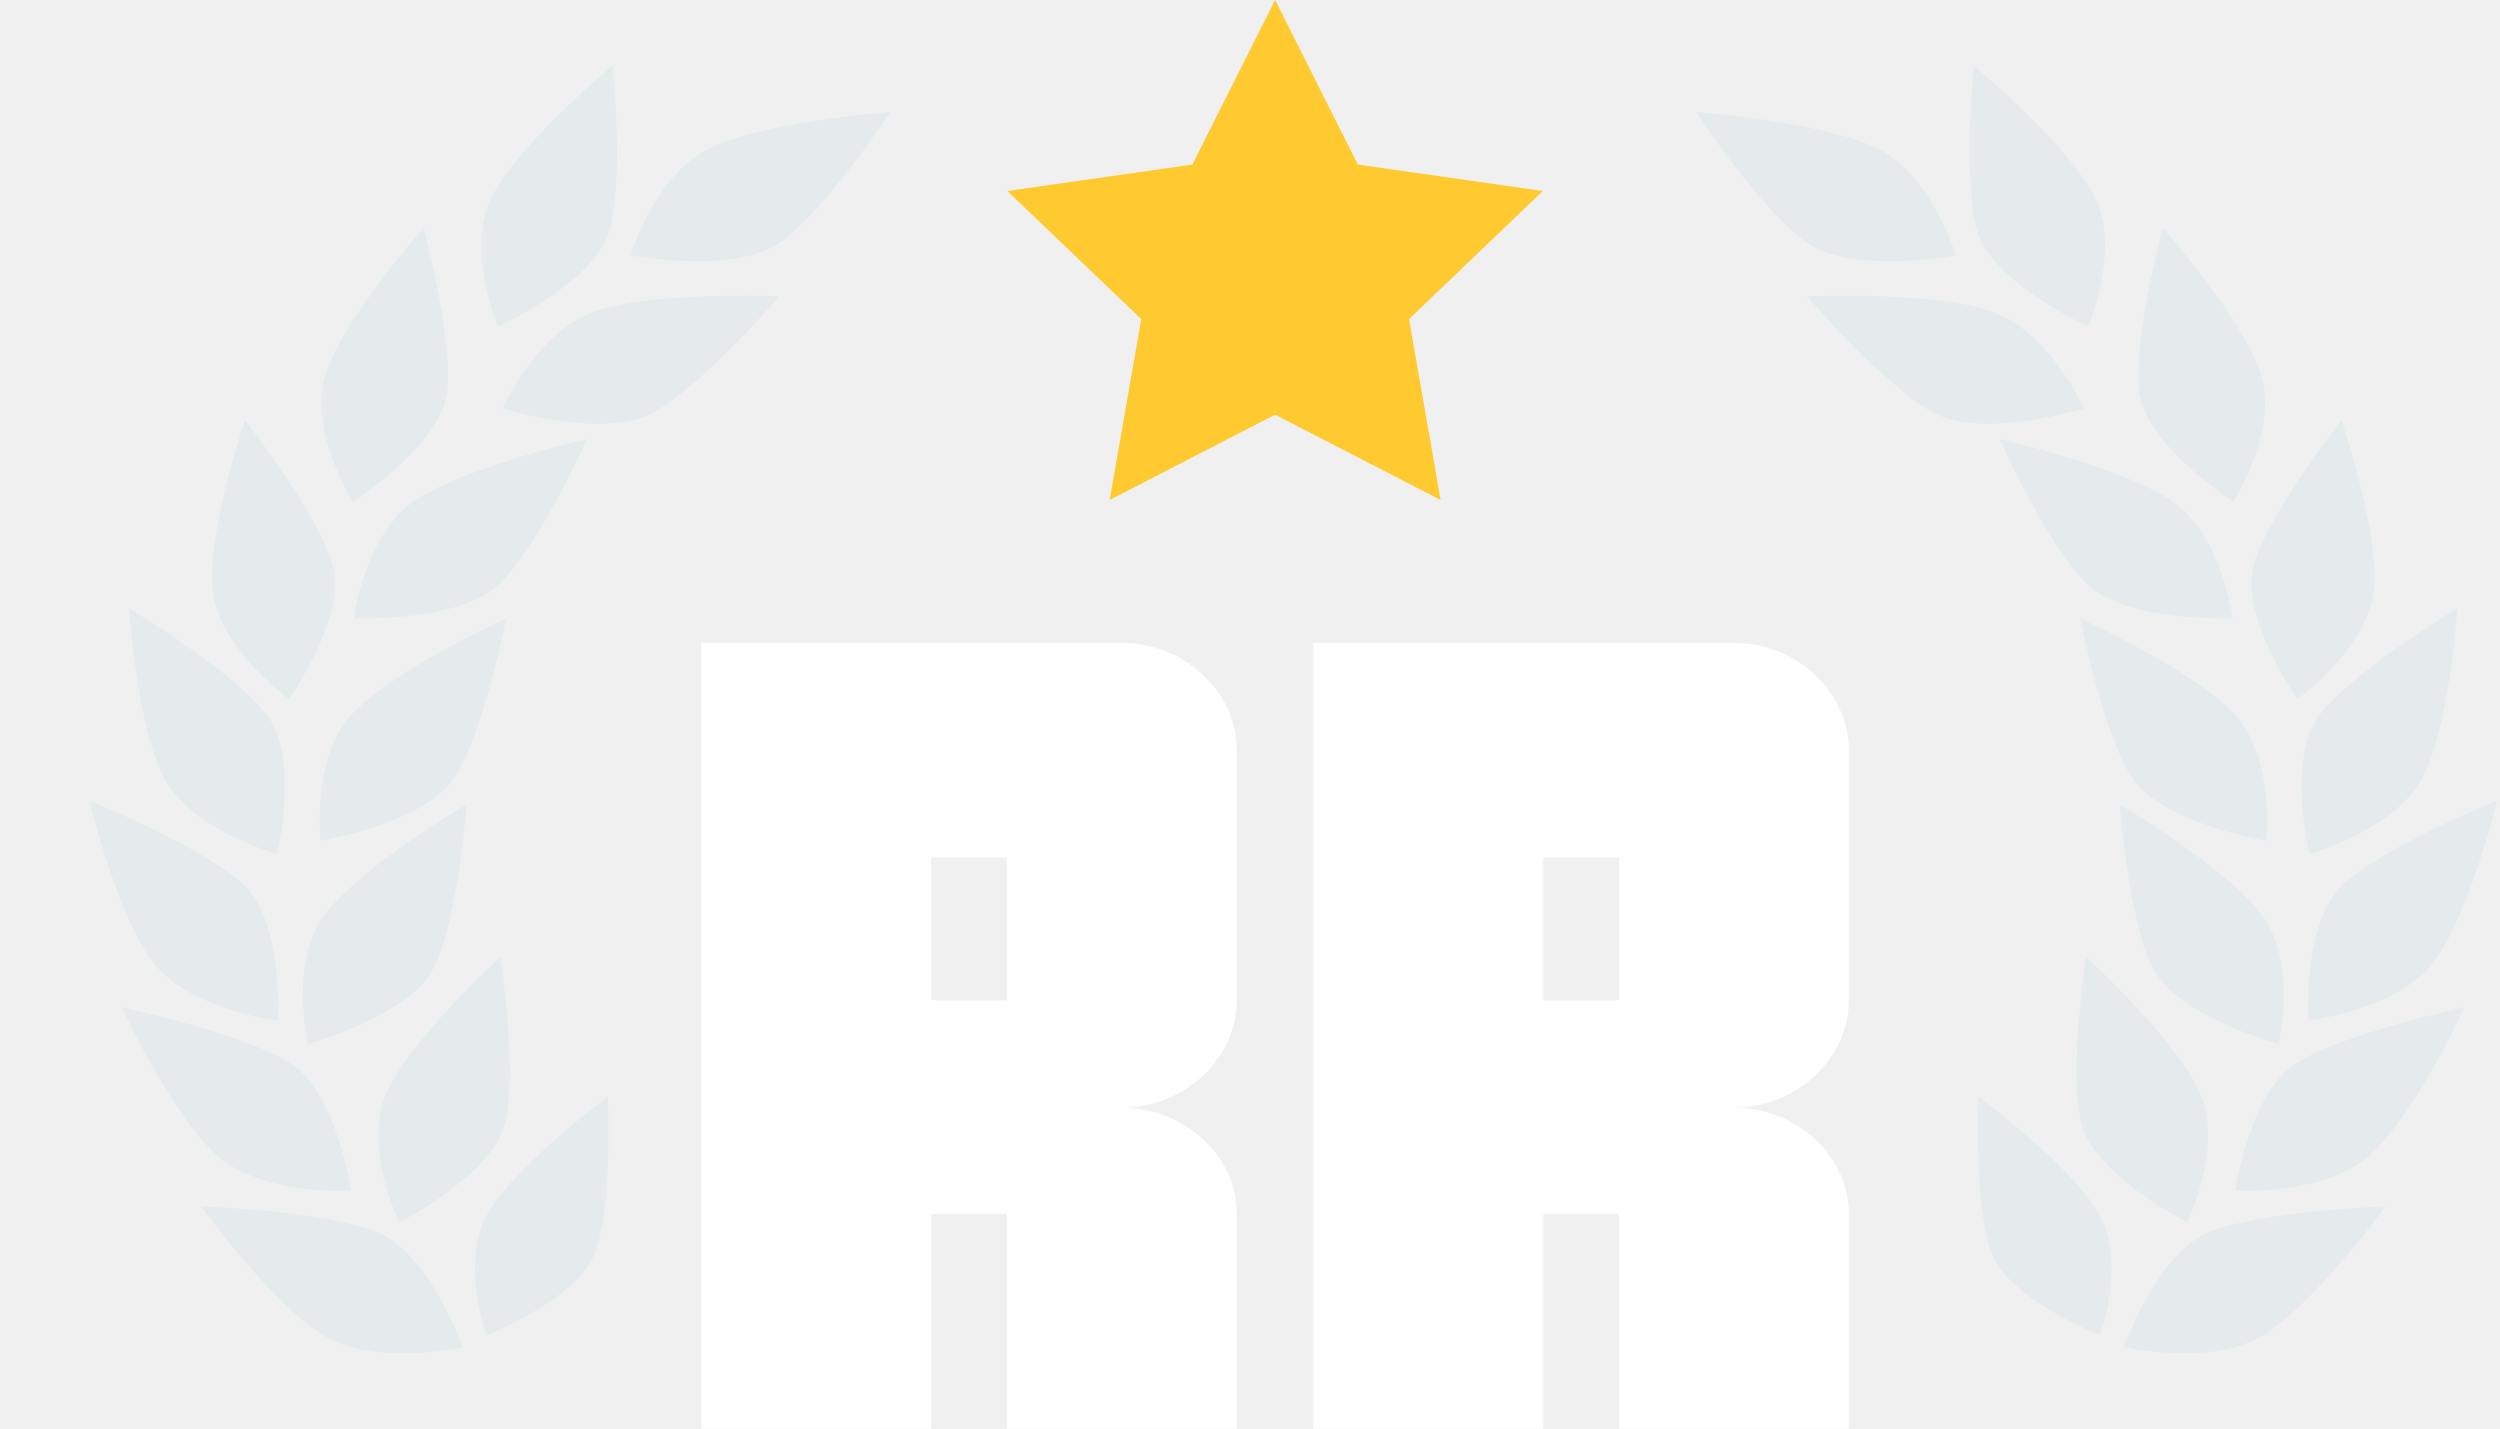
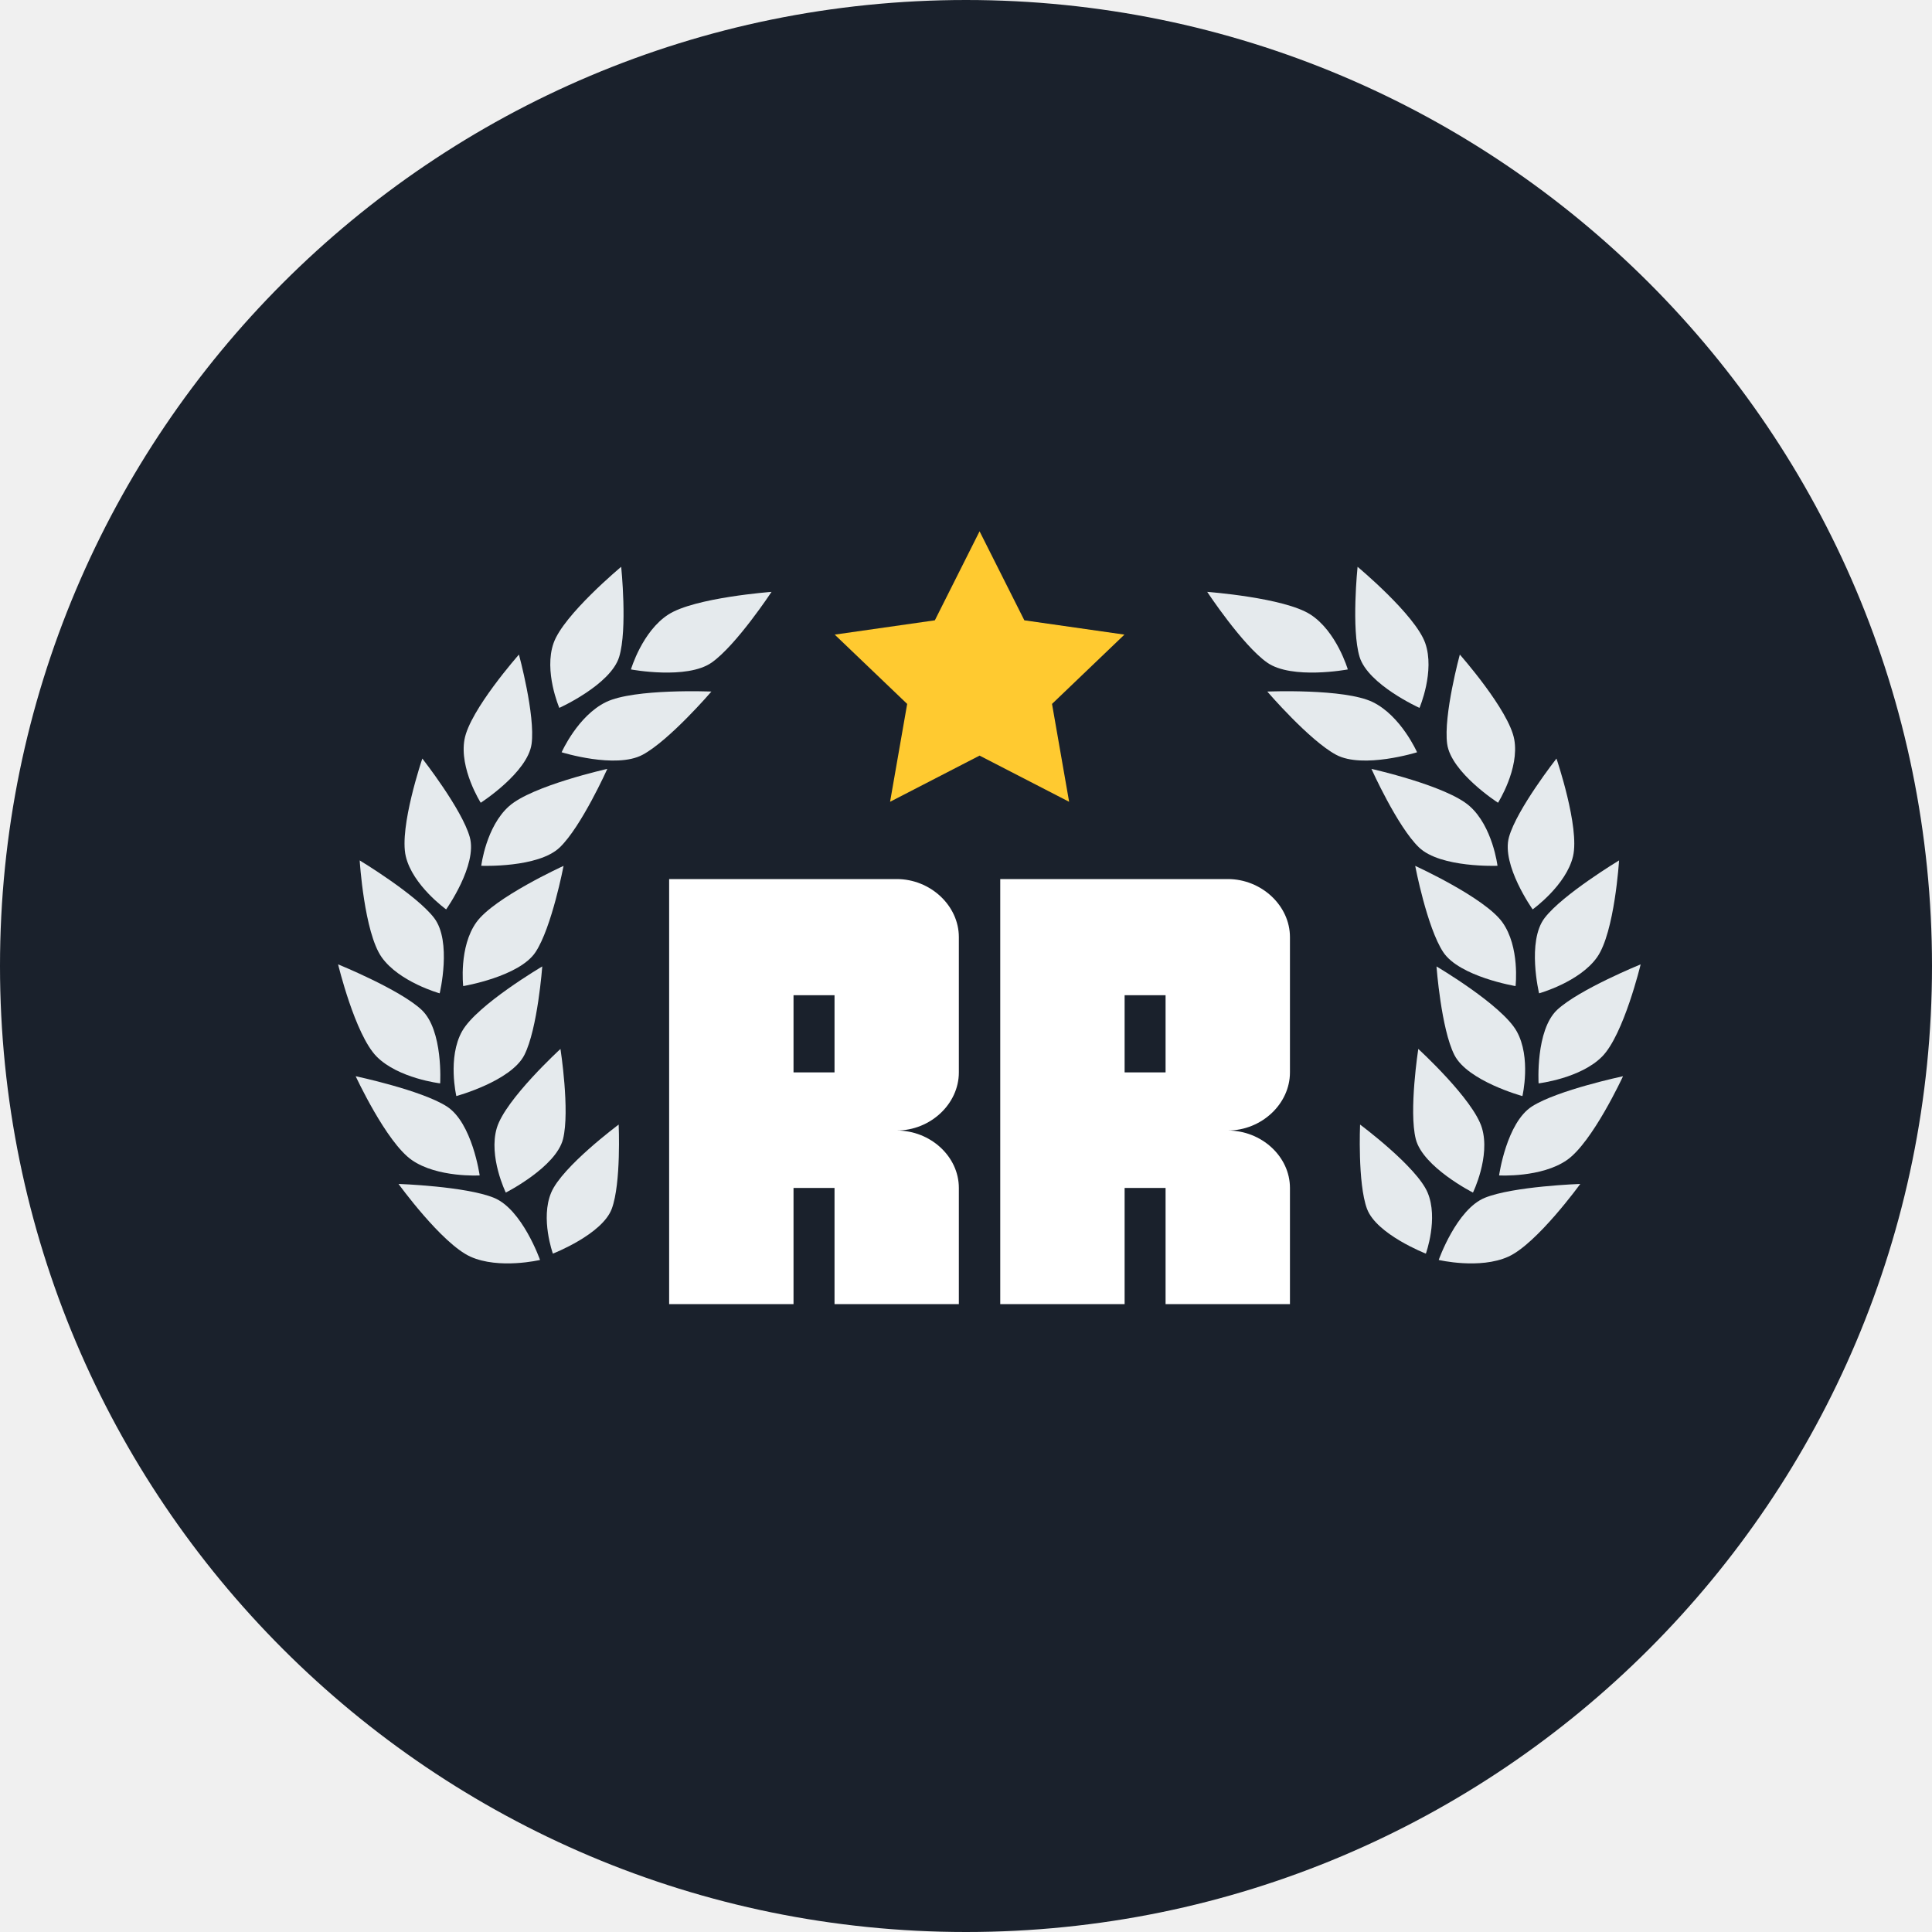
- <svg xmlns="http://www.w3.org/2000/svg" width="28" height="16" viewBox="0 0 28 16" fill="none">
-   <path d="M4.226 13.799C3.639 13.56 2.251 13.512 2.251 13.512C2.251 13.512 3.145 14.747 3.738 15.017C4.332 15.286 5.181 15.086 5.181 15.086C5.181 15.086 4.813 14.039 4.226 13.799Z" fill="#E5EAED" />
-   <path d="M2.527 13.018C3.056 13.386 3.931 13.336 3.931 13.336C3.931 13.336 3.778 12.243 3.248 11.906C2.719 11.569 1.364 11.282 1.364 11.282C1.364 11.282 1.997 12.65 2.527 13.018Z" fill="#E5EAED" />
-   <path d="M3.113 11.43C3.113 11.43 3.18 10.329 2.727 9.906C2.274 9.484 1 8.966 1 8.966C1 8.966 1.35 10.421 1.797 10.874C2.244 11.327 3.113 11.43 3.113 11.43Z" fill="#E5EAED" />
-   <path d="M3.103 9.566C3.103 9.566 3.361 8.49 2.987 8.004C2.614 7.518 1.447 6.814 1.447 6.814C1.447 6.814 1.539 8.302 1.901 8.817C2.264 9.332 3.103 9.566 3.103 9.566Z" fill="#E5EAED" />
-   <path d="M3.237 7.828C3.237 7.828 3.889 6.909 3.726 6.331C3.564 5.752 2.744 4.705 2.744 4.705C2.744 4.705 2.26 6.126 2.401 6.728C2.542 7.33 3.237 7.828 3.237 7.828Z" fill="#E5EAED" />
-   <path d="M5.006 4.402C5.086 3.808 4.744 2.552 4.744 2.552C4.744 2.552 3.727 3.701 3.617 4.308C3.507 4.916 3.953 5.62 3.953 5.62C3.953 5.62 4.925 4.995 5.006 4.402Z" fill="#E5EAED" />
-   <path d="M6.819 2.601C6.995 2.026 6.862 0.735 6.862 0.735C6.862 0.735 5.669 1.727 5.462 2.312C5.254 2.897 5.58 3.656 5.58 3.656C5.58 3.656 6.643 3.176 6.819 2.601Z" fill="#E5EAED" />
-   <path d="M7.063 2.86C7.063 2.86 8.221 3.077 8.734 2.718C9.246 2.358 9.974 1.254 9.974 1.254C9.974 1.254 8.383 1.372 7.839 1.721C7.295 2.071 7.063 2.86 7.063 2.86Z" fill="#E5EAED" />
-   <path d="M6.548 3.535C5.962 3.819 5.628 4.575 5.628 4.575C5.628 4.575 6.748 4.924 7.304 4.627C7.86 4.329 8.729 3.318 8.729 3.318C8.729 3.318 7.134 3.251 6.548 3.535Z" fill="#E5EAED" />
-   <path d="M4.542 5.689C4.062 6.112 3.964 6.925 3.964 6.925C3.964 6.925 5.144 6.973 5.59 6.544C6.037 6.115 6.574 4.919 6.574 4.919C6.574 4.919 5.021 5.265 4.542 5.689Z" fill="#E5EAED" />
-   <path d="M3.865 8.092C3.496 8.603 3.59 9.416 3.59 9.416C3.59 9.416 4.752 9.222 5.088 8.712C5.424 8.203 5.668 6.927 5.668 6.927C5.668 6.927 4.233 7.581 3.865 8.092Z" fill="#E5EAED" />
-   <path d="M3.568 10.349C3.261 10.894 3.448 11.693 3.448 11.693C3.448 11.693 4.581 11.384 4.856 10.843C5.131 10.303 5.227 9.009 5.227 9.009C5.227 9.009 3.876 9.804 3.568 10.349Z" fill="#E5EAED" />
-   <path d="M5.605 10.717C5.605 10.717 4.464 11.76 4.286 12.353C4.109 12.947 4.472 13.691 4.472 13.691C4.472 13.691 5.51 13.165 5.657 12.583C5.803 12 5.605 10.717 5.605 10.717Z" fill="#E5EAED" />
-   <path d="M5.412 13.691C5.185 14.228 5.447 14.955 5.447 14.955C5.447 14.955 6.469 14.557 6.666 14.027C6.863 13.497 6.809 12.283 6.809 12.283C6.809 12.283 5.638 13.153 5.412 13.691Z" fill="#E5EAED" />
-   <path d="M23.787 15.086C23.787 15.086 24.637 15.286 25.23 15.017C25.823 14.747 26.718 13.512 26.718 13.512C26.718 13.512 25.33 13.56 24.742 13.799C24.155 14.039 23.787 15.086 23.787 15.086Z" fill="#E5EAED" />
-   <path d="M25.037 13.336C25.037 13.336 25.911 13.386 26.441 13.018C26.971 12.65 27.604 11.282 27.604 11.282C27.604 11.282 26.249 11.569 25.72 11.906C25.19 12.243 25.037 13.336 25.037 13.336Z" fill="#E5EAED" />
-   <path d="M25.855 11.43C25.855 11.43 26.724 11.327 27.171 10.874C27.619 10.421 27.968 8.966 27.968 8.966C27.968 8.966 26.695 9.484 26.241 9.906C25.788 10.329 25.855 11.43 25.855 11.43Z" fill="#E5EAED" />
-   <path d="M25.981 8.004C25.607 8.49 25.865 9.566 25.865 9.566C25.865 9.566 26.704 9.332 27.067 8.817C27.429 8.302 27.521 6.814 27.521 6.814C27.521 6.814 26.354 7.518 25.981 8.004Z" fill="#E5EAED" />
-   <path d="M25.732 7.828C25.732 7.828 26.426 7.33 26.567 6.728C26.709 6.126 26.225 4.705 26.225 4.705C26.225 4.705 25.404 5.752 25.242 6.331C25.079 6.909 25.732 7.828 25.732 7.828Z" fill="#E5EAED" />
-   <path d="M25.015 5.62C25.015 5.62 25.461 4.916 25.351 4.308C25.241 3.701 24.224 2.552 24.224 2.552C24.224 2.552 23.882 3.808 23.962 4.402C24.043 4.995 25.015 5.62 25.015 5.62Z" fill="#E5EAED" />
-   <path d="M23.389 3.656C23.389 3.656 23.714 2.897 23.507 2.312C23.299 1.727 22.107 0.735 22.107 0.735C22.107 0.735 21.974 2.026 22.149 2.601C22.326 3.176 23.389 3.656 23.389 3.656Z" fill="#E5EAED" />
-   <path d="M21.905 2.86C21.905 2.86 21.673 2.071 21.13 1.721C20.586 1.372 18.994 1.254 18.994 1.254C18.994 1.254 19.723 2.358 20.235 2.718C20.747 3.077 21.905 2.86 21.905 2.86Z" fill="#E5EAED" />
-   <path d="M23.339 4.575C23.339 4.575 23.005 3.819 22.419 3.535C21.834 3.251 20.238 3.318 20.238 3.318C20.238 3.318 21.107 4.329 21.663 4.627C22.219 4.924 23.339 4.575 23.339 4.575Z" fill="#E5EAED" />
-   <path d="M25.004 6.925C25.004 6.925 24.905 6.112 24.426 5.689C23.947 5.265 22.394 4.919 22.394 4.919C22.394 4.919 22.931 6.115 23.378 6.544C23.824 6.973 25.004 6.925 25.004 6.925Z" fill="#E5EAED" />
-   <path d="M25.378 9.416C25.378 9.416 25.472 8.603 25.103 8.092C24.735 7.581 23.3 6.927 23.3 6.927C23.3 6.927 23.544 8.203 23.88 8.712C24.216 9.222 25.378 9.416 25.378 9.416Z" fill="#E5EAED" />
-   <path d="M25.52 11.693C25.52 11.693 25.707 10.894 25.4 10.349C25.092 9.804 23.741 9.009 23.741 9.009C23.741 9.009 23.837 10.303 24.112 10.843C24.387 11.384 25.52 11.693 25.52 11.693Z" fill="#E5EAED" />
-   <path d="M24.682 12.353C24.505 11.76 23.364 10.717 23.364 10.717C23.364 10.717 23.165 12 23.312 12.583C23.459 13.165 24.496 13.691 24.496 13.691C24.496 13.691 24.86 12.947 24.682 12.353Z" fill="#E5EAED" />
-   <path d="M22.159 12.283C22.159 12.283 22.106 13.497 22.302 14.027C22.499 14.557 23.521 14.955 23.521 14.955C23.521 14.955 23.784 14.228 23.557 13.691C23.33 13.153 22.159 12.283 22.159 12.283Z" fill="#E5EAED" />
-   <path d="M12.565 7.2H7.854V16H10.429V13.595H11.278V16H13.852V13.595C13.852 12.943 13.264 12.406 12.565 12.406C13.264 12.406 13.852 11.856 13.852 11.204V8.402C13.852 7.75 13.264 7.2 12.565 7.2ZM11.278 11.204H10.429V9.605H11.278V11.204Z" fill="white" />
-   <path d="M19.42 7.2H14.709V16H17.284V13.595H18.132V16H20.707V13.595C20.707 12.943 20.118 12.406 19.42 12.406C20.118 12.406 20.707 11.856 20.707 11.204V8.402C20.707 7.75 20.118 7.2 19.42 7.2ZM18.132 11.204H17.284V9.605H18.132V11.204Z" fill="white" />
-   <path d="M17.28 2.139L15.208 1.843L14.281 0L13.355 1.843L11.282 2.139L12.782 3.574L12.428 5.6L14.281 4.644L16.135 5.6L15.781 3.574L17.28 2.139Z" fill="#FFCA30" />
+ <svg xmlns="http://www.w3.org/2000/svg" width="40" height="40" viewBox="0 0 40 40" fill="none">
+   <circle cx="20" cy="20" r="20" fill="#1A212C" />
+   <g mask="url(#mask0)">
+     <path d="M10.226 24.799C9.639 24.56 8.251 24.512 8.251 24.512C8.251 24.512 9.145 25.747 9.738 26.017C10.332 26.286 11.181 26.086 11.181 26.086C11.181 26.086 10.813 25.038 10.226 24.799Z" fill="#E5EAED" />
+     <path d="M8.527 24.018C9.056 24.386 9.931 24.336 9.931 24.336C9.931 24.336 9.778 23.243 9.248 22.906C8.719 22.569 7.364 22.282 7.364 22.282C7.364 22.282 7.997 23.651 8.527 24.018Z" fill="#E5EAED" />
+     <path d="M9.113 22.43C9.113 22.43 9.18 21.329 8.727 20.906C8.274 20.484 7 19.966 7 19.966C7 19.966 7.35 21.421 7.797 21.874C8.244 22.327 9.113 22.43 9.113 22.43Z" fill="#E5EAED" />
+     <path d="M9.103 20.566C9.103 20.566 9.361 19.49 8.987 19.004C8.614 18.518 7.447 17.814 7.447 17.814C7.447 17.814 7.539 19.302 7.901 19.817C8.264 20.332 9.103 20.566 9.103 20.566Z" fill="#E5EAED" />
+     <path d="M9.237 18.828C9.237 18.828 9.889 17.909 9.726 17.331C9.564 16.752 8.744 15.705 8.744 15.705C8.744 15.705 8.26 17.126 8.401 17.728C8.542 18.33 9.237 18.828 9.237 18.828Z" fill="#E5EAED" />
+     <path d="M11.006 15.402C11.086 14.808 10.744 13.552 10.744 13.552C10.744 13.552 9.727 14.701 9.617 15.309C9.507 15.916 9.953 16.62 9.953 16.62C9.953 16.62 10.925 15.995 11.006 15.402Z" fill="#E5EAED" />
+     <path d="M12.819 13.601C12.995 13.026 12.861 11.735 12.861 11.735C12.861 11.735 11.669 12.727 11.462 13.312C11.254 13.897 11.58 14.656 11.58 14.656C11.58 14.656 12.643 14.176 12.819 13.601Z" fill="#E5EAED" />
+     <path d="M13.063 13.86C13.063 13.86 14.221 14.077 14.734 13.718C15.246 13.358 15.974 12.254 15.974 12.254C15.974 12.254 14.383 12.372 13.839 12.722C13.295 13.071 13.063 13.86 13.063 13.86Z" fill="#E5EAED" />
+     <path d="M12.548 14.535C11.962 14.819 11.628 15.575 11.628 15.575C11.628 15.575 12.748 15.924 13.304 15.627C13.86 15.329 14.729 14.318 14.729 14.318C14.729 14.318 13.134 14.251 12.548 14.535Z" fill="#E5EAED" />
+     <path d="M10.542 16.689C10.062 17.112 9.964 17.925 9.964 17.925C9.964 17.925 11.144 17.973 11.59 17.544C12.037 17.115 12.574 15.919 12.574 15.919C12.574 15.919 11.021 16.265 10.542 16.689Z" fill="#E5EAED" />
+     <path d="M9.865 19.092C9.496 19.603 9.59 20.416 9.59 20.416C9.59 20.416 10.752 20.222 11.088 19.712C11.424 19.203 11.668 17.927 11.668 17.927C11.668 17.927 10.233 18.581 9.865 19.092Z" fill="#E5EAED" />
+     <path d="M9.568 21.349C9.261 21.894 9.448 22.693 9.448 22.693C9.448 22.693 10.581 22.384 10.856 21.843C11.131 21.303 11.227 20.009 11.227 20.009C11.227 20.009 9.876 20.804 9.568 21.349Z" fill="#E5EAED" />
+     <path d="M11.604 21.717C11.604 21.717 10.464 22.76 10.286 23.353C10.109 23.947 10.472 24.691 10.472 24.691C10.472 24.691 11.51 24.165 11.657 23.583C11.803 23 11.604 21.717 11.604 21.717Z" fill="#E5EAED" />
+     <path d="M11.412 24.691C11.185 25.228 11.447 25.955 11.447 25.955C11.447 25.955 12.469 25.557 12.666 25.027C12.863 24.497 12.809 23.283 12.809 23.283C12.809 23.283 11.638 24.153 11.412 24.691Z" fill="#E5EAED" />
+     <path d="M29.787 26.086C29.787 26.086 30.637 26.286 31.23 26.017C31.823 25.747 32.718 24.512 32.718 24.512C32.718 24.512 31.33 24.56 30.742 24.799C30.155 25.038 29.787 26.086 29.787 26.086Z" fill="#E5EAED" />
+     <path d="M31.037 24.336C31.037 24.336 31.911 24.386 32.441 24.018C32.971 23.651 33.603 22.282 33.603 22.282C33.603 22.282 32.249 22.569 31.72 22.906C31.19 23.243 31.037 24.336 31.037 24.336Z" fill="#E5EAED" />
+     <path d="M31.855 22.43C31.855 22.43 32.724 22.327 33.171 21.874C33.618 21.421 33.968 19.966 33.968 19.966C33.968 19.966 32.695 20.484 32.241 20.906C31.788 21.329 31.855 22.43 31.855 22.43Z" fill="#E5EAED" />
+     <path d="M31.981 19.004C31.607 19.49 31.865 20.566 31.865 20.566C31.865 20.566 32.705 20.332 33.067 19.817C33.429 19.302 33.521 17.814 33.521 17.814C33.521 17.814 32.354 18.518 31.981 19.004Z" fill="#E5EAED" />
+     <path d="M31.732 18.828C31.732 18.828 32.426 18.33 32.568 17.728C32.709 17.126 32.225 15.705 32.225 15.705C32.225 15.705 31.404 16.752 31.242 17.331C31.079 17.909 31.732 18.828 31.732 18.828Z" fill="#E5EAED" />
+     <path d="M31.015 16.62C31.015 16.62 31.461 15.916 31.351 15.309C31.241 14.701 30.224 13.552 30.224 13.552C30.224 13.552 29.882 14.808 29.962 15.402C30.043 15.995 31.015 16.62 31.015 16.62Z" fill="#E5EAED" />
+     <path d="M29.389 14.656C29.389 14.656 29.714 13.897 29.507 13.312C29.299 12.727 28.107 11.735 28.107 11.735C28.107 11.735 27.974 13.026 28.149 13.601C28.326 14.176 29.389 14.656 29.389 14.656Z" fill="#E5EAED" />
+     <path d="M27.905 13.86C27.905 13.86 27.673 13.071 27.13 12.722C26.586 12.372 24.994 12.254 24.994 12.254C24.994 12.254 25.723 13.358 26.235 13.718C26.747 14.077 27.905 13.86 27.905 13.86Z" fill="#E5EAED" />
+     <path d="M29.339 15.575C29.339 15.575 29.005 14.819 28.419 14.535C27.834 14.251 26.238 14.318 26.238 14.318C26.238 14.318 27.107 15.329 27.663 15.627C28.219 15.924 29.339 15.575 29.339 15.575Z" fill="#E5EAED" />
+     <path d="M31.004 17.925C31.004 17.925 30.905 17.112 30.426 16.689C29.947 16.265 28.394 15.919 28.394 15.919C28.394 15.919 28.931 17.115 29.378 17.544C29.824 17.973 31.004 17.925 31.004 17.925Z" fill="#E5EAED" />
+     <path d="M31.378 20.416C31.378 20.416 31.472 19.603 31.103 19.092C30.735 18.581 29.3 17.927 29.3 17.927C29.3 17.927 29.544 19.203 29.88 19.712C30.216 20.222 31.378 20.416 31.378 20.416Z" fill="#E5EAED" />
+     <path d="M31.52 22.693C31.52 22.693 31.707 21.894 31.4 21.349C31.092 20.804 29.741 20.009 29.741 20.009C29.741 20.009 29.837 21.303 30.112 21.843C30.387 22.384 31.52 22.693 31.52 22.693Z" fill="#E5EAED" />
+     <path d="M30.682 23.353C30.505 22.76 29.364 21.717 29.364 21.717C29.364 21.717 29.165 23 29.312 23.583C29.459 24.165 30.496 24.691 30.496 24.691C30.496 24.691 30.86 23.947 30.682 23.353Z" fill="#E5EAED" />
+     <path d="M28.159 23.283C28.159 23.283 28.106 24.497 28.302 25.027C28.499 25.557 29.521 25.955 29.521 25.955C29.521 25.955 29.784 25.228 29.557 24.691C29.33 24.153 28.159 23.283 28.159 23.283Z" fill="#E5EAED" />
+     <path d="M18.565 18.2H13.854V27H16.429V24.595H17.278V27H19.852V24.595C19.852 23.943 19.264 23.406 18.565 23.406C19.264 23.406 19.852 22.856 19.852 22.203V19.402C19.852 18.75 19.264 18.2 18.565 18.2ZM17.278 22.203H16.429V20.605H17.278V22.203Z" fill="white" />
+     <path d="M25.42 18.2H20.709V27H23.284V24.595H24.132V27H26.707V24.595C26.707 23.943 26.118 23.406 25.42 23.406C26.118 23.406 26.707 22.856 26.707 22.203V19.402C26.707 18.75 26.118 18.2 25.42 18.2ZM24.132 22.203H23.284V20.605H24.132V22.203Z" fill="white" />
+     <path d="M23.28 13.139L21.208 12.843L20.281 11L19.355 12.843L17.282 13.139L18.782 14.574L18.428 16.6L20.281 15.644L22.135 16.6L21.781 14.574L23.28 13.139Z" fill="#FFCA30" />
+   </g>
</svg>
